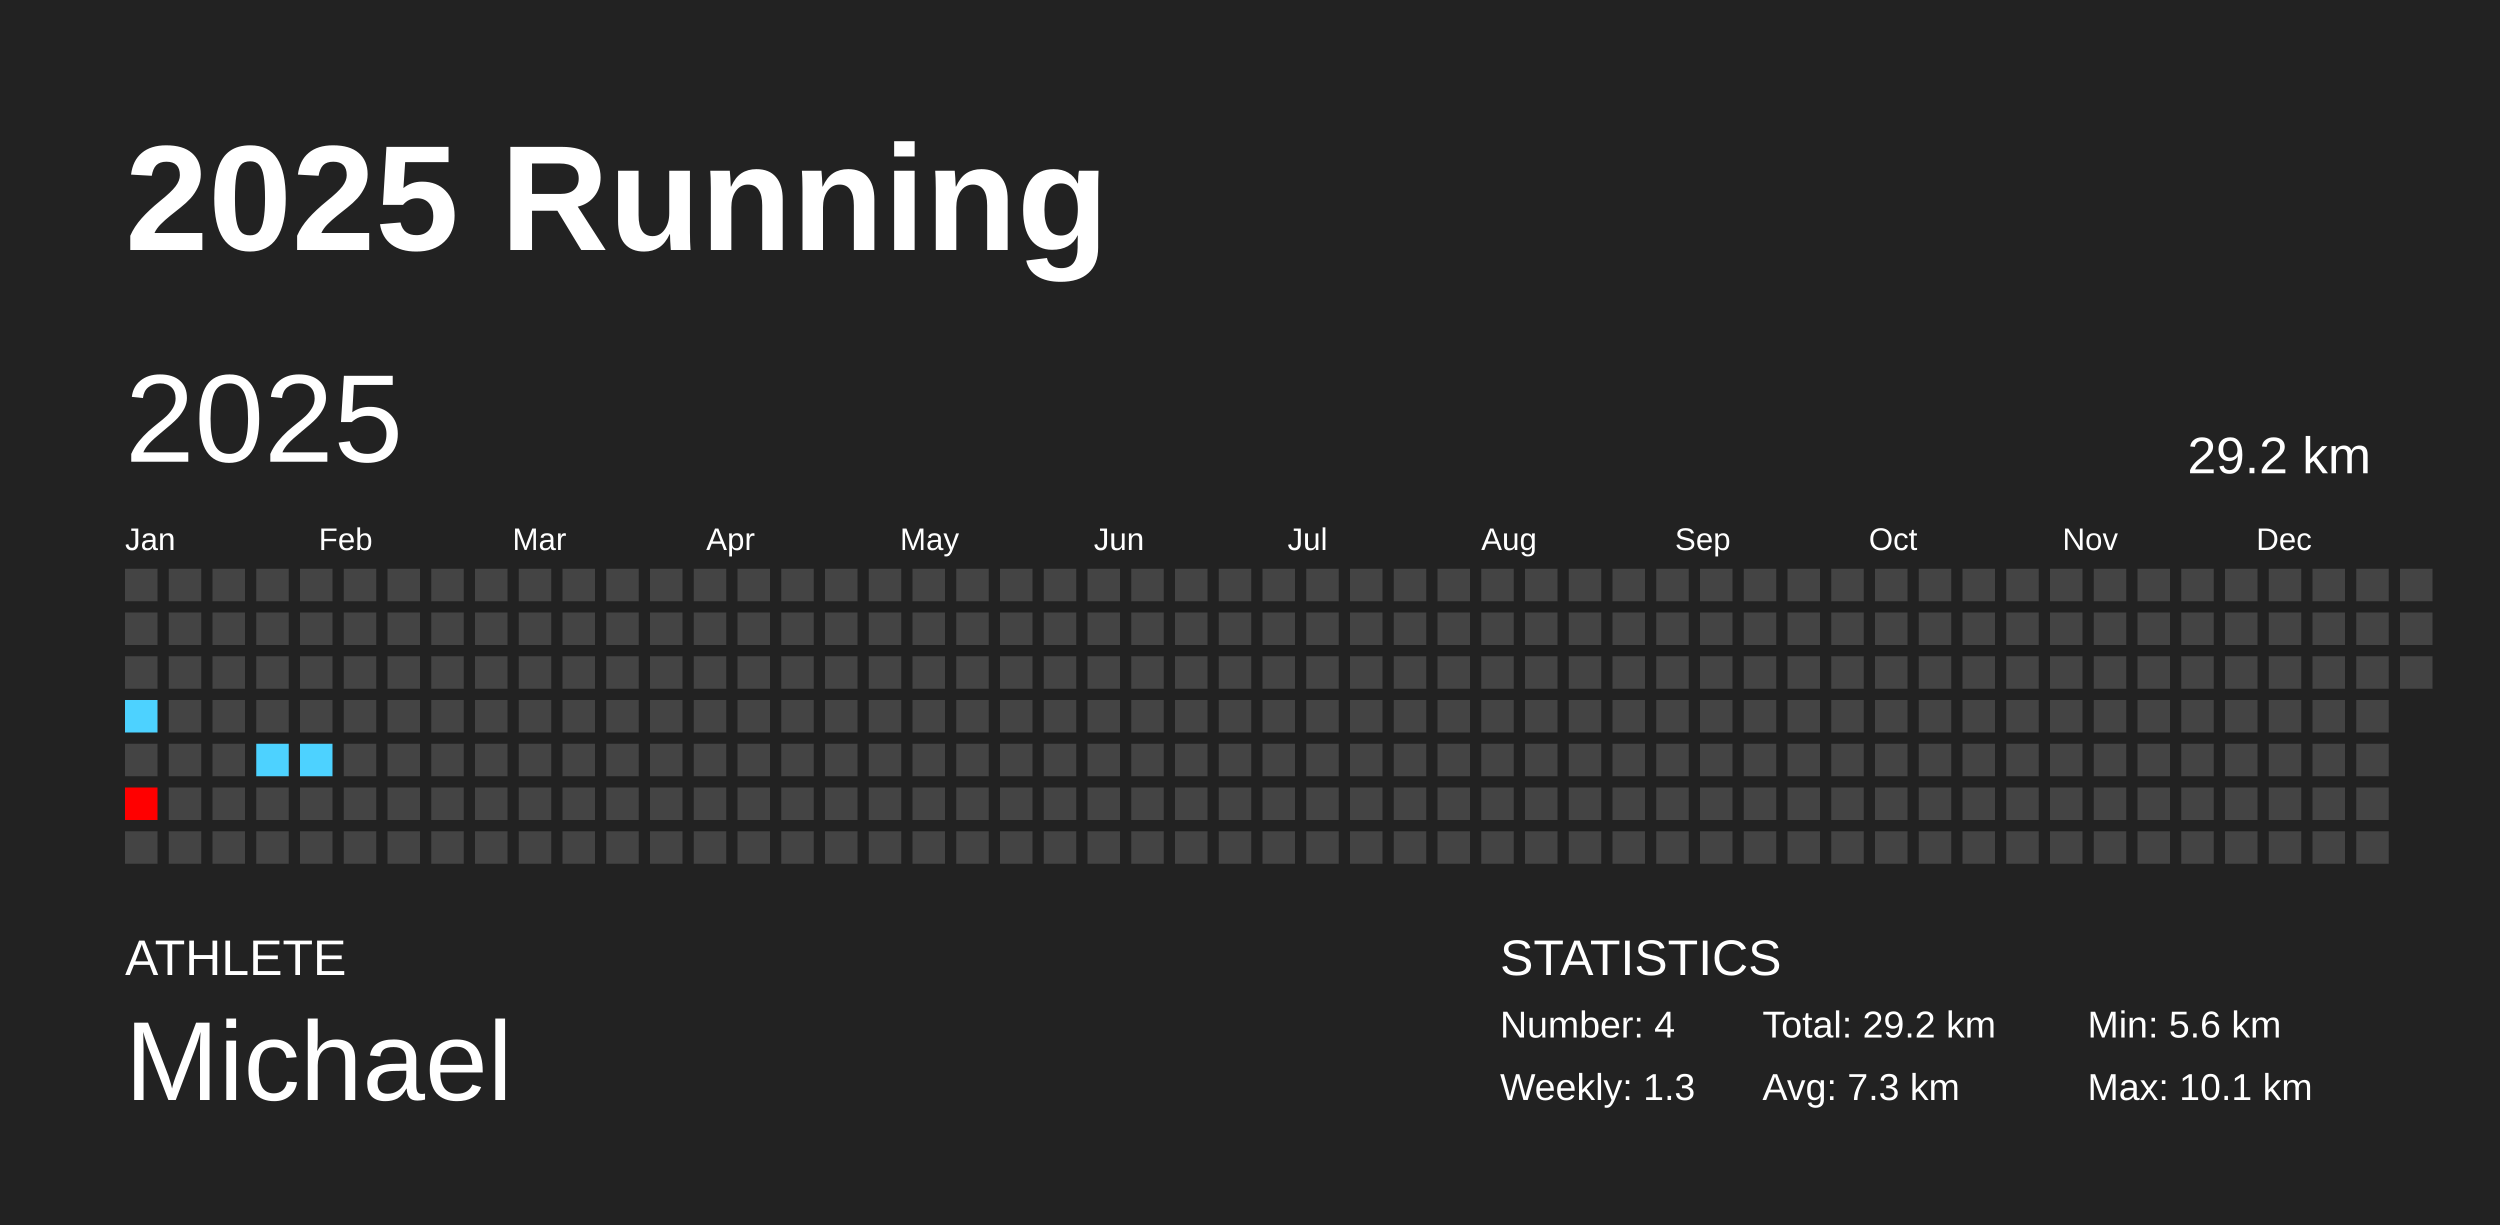
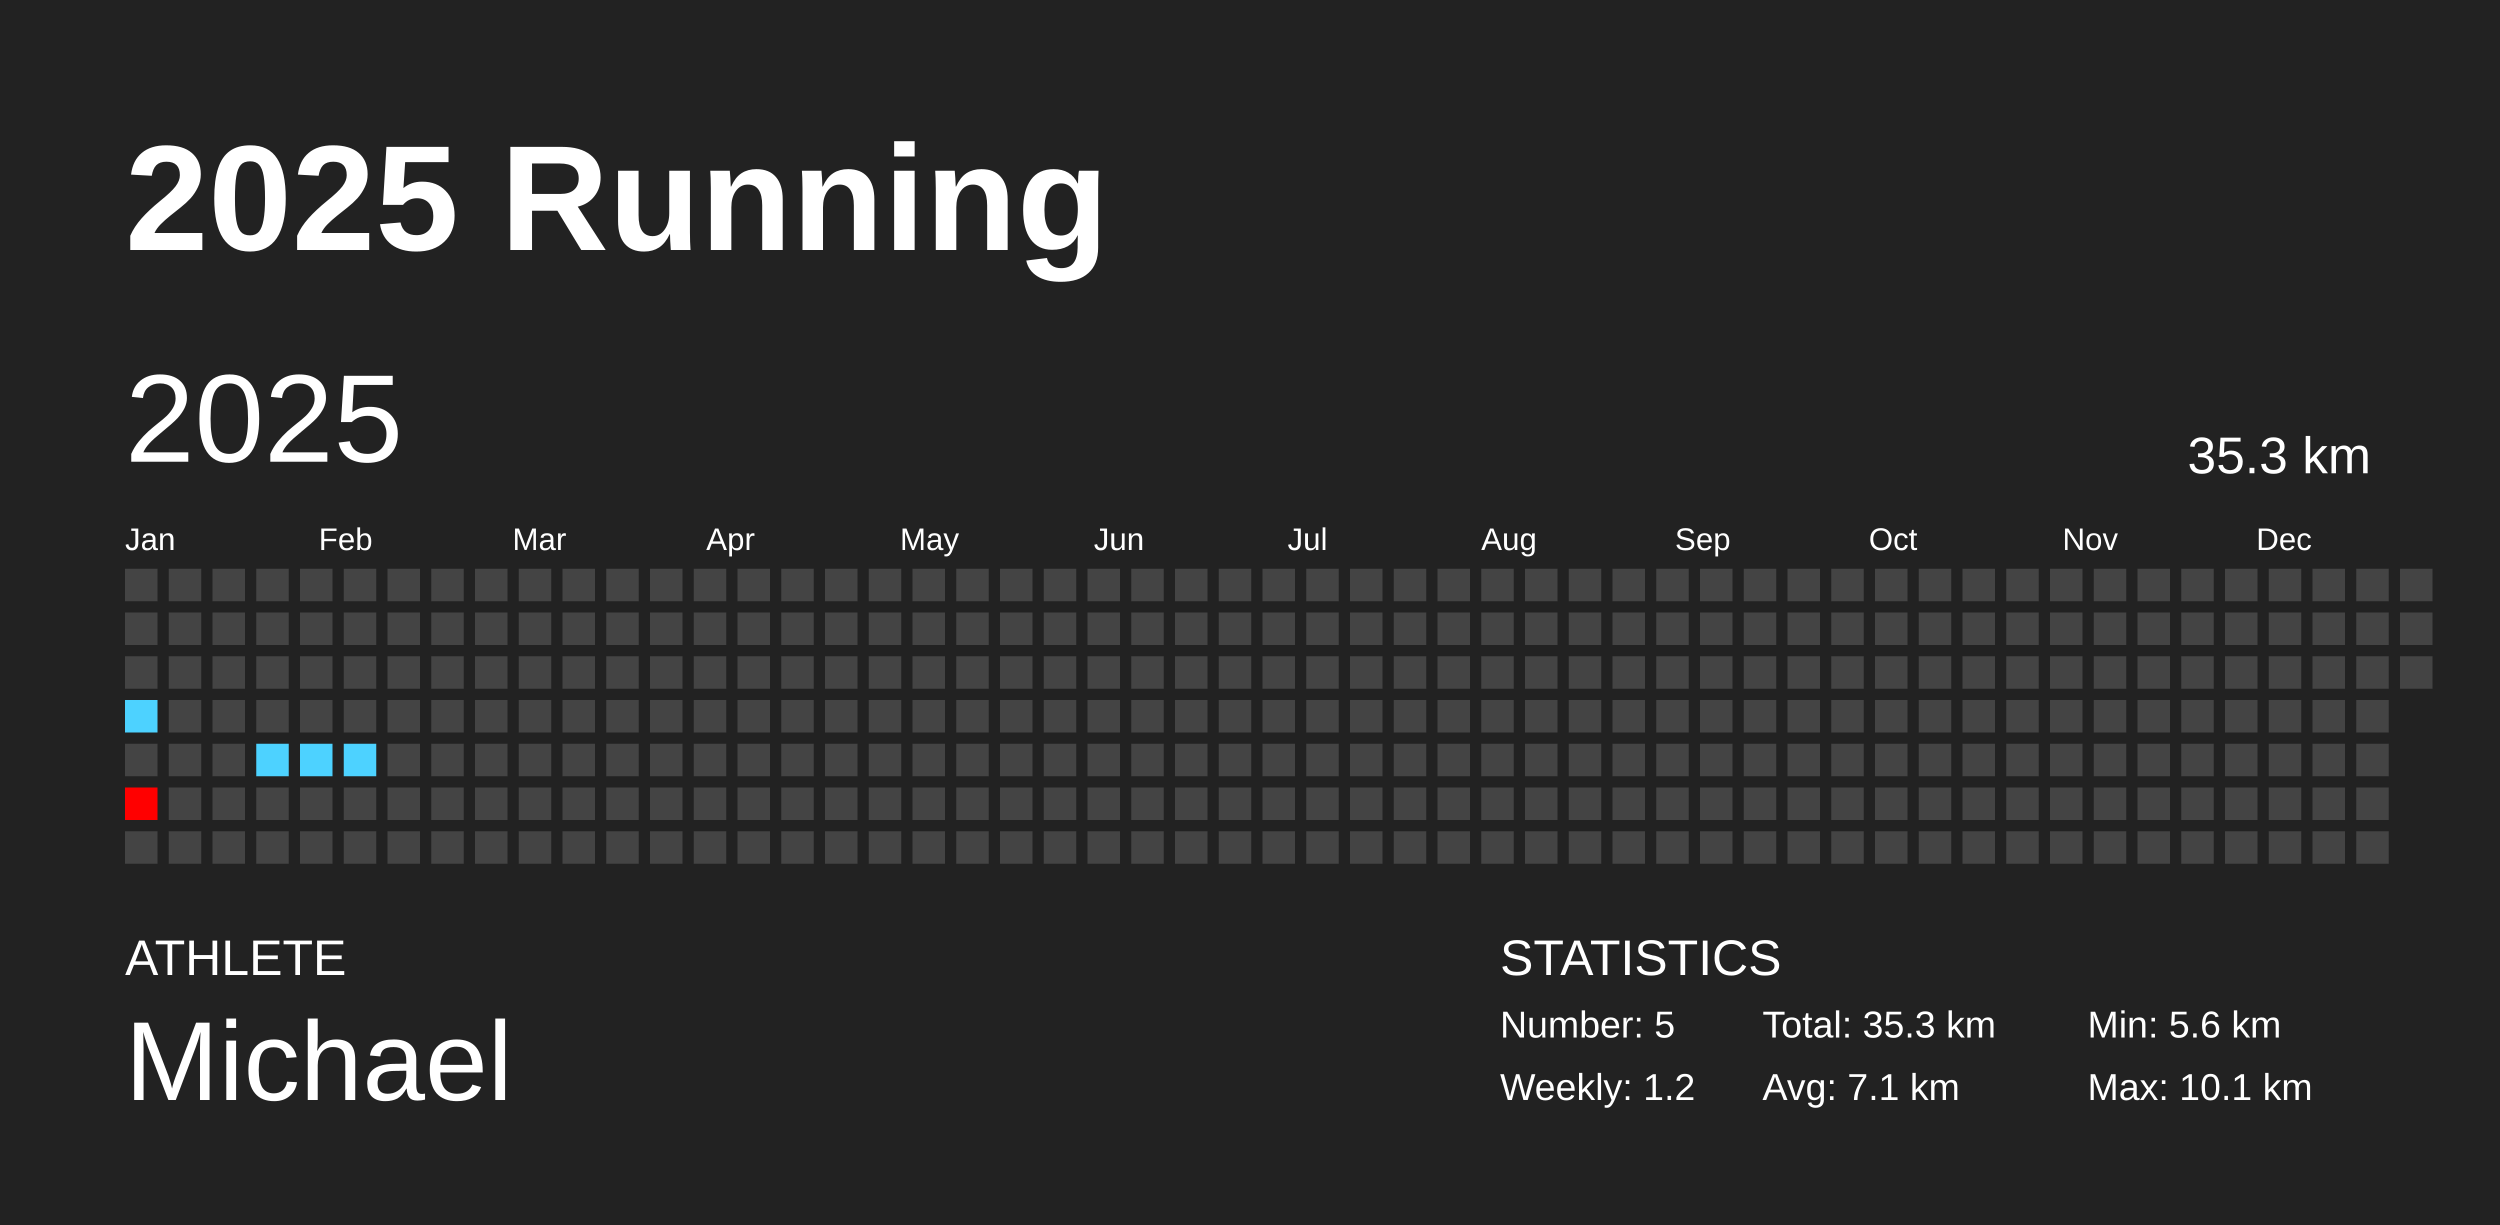
<svg xmlns="http://www.w3.org/2000/svg" baseProfile="full" height="98mm" version="1.1" viewBox="0,0,200,98" width="200mm">
  <defs />
  <rect fill="#222222" height="98" width="200" x="0" y="0" />
  <text fill="#FFFFFF" style="font-size:12px; font-family:Arial; font-weight:bold;" x="10" y="20">2025 Running</text>
  <text fill="#FFFFFF" style="font-size:4px; font-family:Arial" x="10" y="78">ATHLETE</text>
  <text fill="#FFFFFF" style="font-size:9px; font-family:Arial" x="10" y="88">Michael</text>
  <text fill="#FFFFFF" style="font-size:4px; font-family:Arial" x="120" y="78">STATISTICS</text>
-   <text fill="#FFFFFF" style="font-size:3px; font-family:Arial" x="120" y="83">Number: 4</text>
-   <text fill="#FFFFFF" style="font-size:3px; font-family:Arial" x="120" y="88">Weekly: 1.3</text>
-   <text fill="#FFFFFF" style="font-size:3px; font-family:Arial" x="141" y="83">Total: 29.2 km</text>
-   <text fill="#FFFFFF" style="font-size:3px; font-family:Arial" x="141" y="88">Avg: 7.3 km</text>
+   <text fill="#FFFFFF" style="font-size:3px; font-family:Arial" x="120" y="83">Number: 5</text>
+   <text fill="#FFFFFF" style="font-size:3px; font-family:Arial" x="120" y="88">Weekly: 1.2</text>
+   <text fill="#FFFFFF" style="font-size:3px; font-family:Arial" x="141" y="83">Total: 35.3 km</text>
+   <text fill="#FFFFFF" style="font-size:3px; font-family:Arial" x="141" y="88">Avg: 7.1 km</text>
  <text fill="#FFFFFF" style="font-size:3px; font-family:Arial" x="167" y="83">Min: 5.6 km</text>
  <text fill="#FFFFFF" style="font-size:3px; font-family:Arial" x="167" y="88">Max: 10.1 km</text>
  <text dominant-baseline="hanging" fill="#FFFFFF" style="font-size:10.0px; font-family:Arial;" x="10" y="30">2025</text>
-   <text dominant-baseline="hanging" fill="#FFFFFF" style="font-size:4.125px; font-family:Arial;" x="175" y="35">29.2 km</text>
+   <text dominant-baseline="hanging" fill="#FFFFFF" style="font-size:4.125px; font-family:Arial;" x="175" y="35">35.3 km</text>
  <text fill="#FFFFFF" style="font-size:2.5px; font-family:Arial" x="10.0" y="44">Jan</text>
  <text fill="#FFFFFF" style="font-size:2.5px; font-family:Arial" x="25.5" y="44">Feb</text>
  <text fill="#FFFFFF" style="font-size:2.5px; font-family:Arial" x="41.0" y="44">Mar</text>
  <text fill="#FFFFFF" style="font-size:2.5px; font-family:Arial" x="56.5" y="44">Apr</text>
  <text fill="#FFFFFF" style="font-size:2.5px; font-family:Arial" x="72.0" y="44">May</text>
  <text fill="#FFFFFF" style="font-size:2.5px; font-family:Arial" x="87.5" y="44">Jun</text>
  <text fill="#FFFFFF" style="font-size:2.5px; font-family:Arial" x="103.0" y="44">Jul</text>
  <text fill="#FFFFFF" style="font-size:2.5px; font-family:Arial" x="118.5" y="44">Aug</text>
  <text fill="#FFFFFF" style="font-size:2.5px; font-family:Arial" x="134.0" y="44">Sep</text>
  <text fill="#FFFFFF" style="font-size:2.5px; font-family:Arial" x="149.5" y="44">Oct</text>
  <text fill="#FFFFFF" style="font-size:2.5px; font-family:Arial" x="165.0" y="44">Nov</text>
  <text fill="#FFFFFF" style="font-size:2.5px; font-family:Arial" x="180.5" y="44">Dec</text>
  <rect fill="#444444" height="2.6" width="2.6" x="10.0" y="45.5" />
  <rect fill="#444444" height="2.6" width="2.6" x="10.0" y="49.0" />
  <rect fill="#444444" height="2.6" width="2.6" x="10.0" y="52.5" />
  <rect fill="#4dd2ff" height="2.6" width="2.6" x="10.0" y="56.0" />
  <rect fill="#444444" height="2.6" width="2.6" x="10.0" y="59.5" />
  <rect fill="#ff0000" height="2.6" width="2.6" x="10.0" y="63.0" />
  <rect fill="#444444" height="2.6" width="2.6" x="10.0" y="66.5" />
  <rect fill="#444444" height="2.6" width="2.6" x="13.5" y="45.5" />
  <rect fill="#444444" height="2.6" width="2.6" x="13.5" y="49.0" />
  <rect fill="#444444" height="2.6" width="2.6" x="13.5" y="52.5" />
  <rect fill="#444444" height="2.6" width="2.6" x="13.5" y="56.0" />
  <rect fill="#444444" height="2.6" width="2.6" x="13.5" y="59.5" />
  <rect fill="#444444" height="2.6" width="2.6" x="13.5" y="63.0" />
  <rect fill="#444444" height="2.6" width="2.6" x="13.5" y="66.5" />
  <rect fill="#444444" height="2.6" width="2.6" x="17.0" y="45.5" />
  <rect fill="#444444" height="2.6" width="2.6" x="17.0" y="49.0" />
  <rect fill="#444444" height="2.6" width="2.6" x="17.0" y="52.5" />
  <rect fill="#444444" height="2.6" width="2.6" x="17.0" y="56.0" />
  <rect fill="#444444" height="2.6" width="2.6" x="17.0" y="59.5" />
  <rect fill="#444444" height="2.6" width="2.6" x="17.0" y="63.0" />
  <rect fill="#444444" height="2.6" width="2.6" x="17.0" y="66.5" />
  <rect fill="#444444" height="2.6" width="2.6" x="20.5" y="45.5" />
  <rect fill="#444444" height="2.6" width="2.6" x="20.5" y="49.0" />
  <rect fill="#444444" height="2.6" width="2.6" x="20.5" y="52.5" />
  <rect fill="#444444" height="2.6" width="2.6" x="20.5" y="56.0" />
  <rect fill="#4dd2ff" height="2.6" width="2.6" x="20.5" y="59.5" />
  <rect fill="#444444" height="2.6" width="2.6" x="20.5" y="63.0" />
  <rect fill="#444444" height="2.6" width="2.6" x="20.5" y="66.5" />
  <rect fill="#444444" height="2.6" width="2.6" x="24.0" y="45.5" />
  <rect fill="#444444" height="2.6" width="2.6" x="24.0" y="49.0" />
  <rect fill="#444444" height="2.6" width="2.6" x="24.0" y="52.5" />
  <rect fill="#444444" height="2.6" width="2.6" x="24.0" y="56.0" />
  <rect fill="#4dd2ff" height="2.6" width="2.6" x="24.0" y="59.5" />
  <rect fill="#444444" height="2.6" width="2.6" x="24.0" y="63.0" />
  <rect fill="#444444" height="2.6" width="2.6" x="24.0" y="66.5" />
  <rect fill="#444444" height="2.6" width="2.6" x="27.5" y="45.5" />
  <rect fill="#444444" height="2.6" width="2.6" x="27.5" y="49.0" />
  <rect fill="#444444" height="2.6" width="2.6" x="27.5" y="52.5" />
  <rect fill="#444444" height="2.6" width="2.6" x="27.5" y="56.0" />
-   <rect fill="#444444" height="2.6" width="2.6" x="27.5" y="59.5" />
+   <rect fill="#4dd2ff" height="2.6" width="2.6" x="27.5" y="59.5" />
  <rect fill="#444444" height="2.6" width="2.6" x="27.5" y="63.0" />
  <rect fill="#444444" height="2.6" width="2.6" x="27.5" y="66.5" />
  <rect fill="#444444" height="2.6" width="2.6" x="31.0" y="45.5" />
  <rect fill="#444444" height="2.6" width="2.6" x="31.0" y="49.0" />
  <rect fill="#444444" height="2.6" width="2.6" x="31.0" y="52.5" />
  <rect fill="#444444" height="2.6" width="2.6" x="31.0" y="56.0" />
  <rect fill="#444444" height="2.6" width="2.6" x="31.0" y="59.5" />
  <rect fill="#444444" height="2.6" width="2.6" x="31.0" y="63.0" />
  <rect fill="#444444" height="2.6" width="2.6" x="31.0" y="66.5" />
  <rect fill="#444444" height="2.6" width="2.6" x="34.5" y="45.5" />
  <rect fill="#444444" height="2.6" width="2.6" x="34.5" y="49.0" />
  <rect fill="#444444" height="2.6" width="2.6" x="34.5" y="52.5" />
  <rect fill="#444444" height="2.6" width="2.6" x="34.5" y="56.0" />
  <rect fill="#444444" height="2.6" width="2.6" x="34.5" y="59.5" />
  <rect fill="#444444" height="2.6" width="2.6" x="34.5" y="63.0" />
  <rect fill="#444444" height="2.6" width="2.6" x="34.5" y="66.5" />
  <rect fill="#444444" height="2.6" width="2.6" x="38.0" y="45.5" />
  <rect fill="#444444" height="2.6" width="2.6" x="38.0" y="49.0" />
  <rect fill="#444444" height="2.6" width="2.6" x="38.0" y="52.5" />
  <rect fill="#444444" height="2.6" width="2.6" x="38.0" y="56.0" />
  <rect fill="#444444" height="2.6" width="2.6" x="38.0" y="59.5" />
  <rect fill="#444444" height="2.6" width="2.6" x="38.0" y="63.0" />
  <rect fill="#444444" height="2.6" width="2.6" x="38.0" y="66.5" />
  <rect fill="#444444" height="2.6" width="2.6" x="41.5" y="45.5" />
  <rect fill="#444444" height="2.6" width="2.6" x="41.5" y="49.0" />
  <rect fill="#444444" height="2.6" width="2.6" x="41.5" y="52.5" />
  <rect fill="#444444" height="2.6" width="2.6" x="41.5" y="56.0" />
  <rect fill="#444444" height="2.6" width="2.6" x="41.5" y="59.5" />
  <rect fill="#444444" height="2.6" width="2.6" x="41.5" y="63.0" />
  <rect fill="#444444" height="2.6" width="2.6" x="41.5" y="66.5" />
  <rect fill="#444444" height="2.6" width="2.6" x="45.0" y="45.5" />
  <rect fill="#444444" height="2.6" width="2.6" x="45.0" y="49.0" />
  <rect fill="#444444" height="2.6" width="2.6" x="45.0" y="52.5" />
  <rect fill="#444444" height="2.6" width="2.6" x="45.0" y="56.0" />
  <rect fill="#444444" height="2.6" width="2.6" x="45.0" y="59.5" />
  <rect fill="#444444" height="2.6" width="2.6" x="45.0" y="63.0" />
  <rect fill="#444444" height="2.6" width="2.6" x="45.0" y="66.5" />
  <rect fill="#444444" height="2.6" width="2.6" x="48.5" y="45.5" />
  <rect fill="#444444" height="2.6" width="2.6" x="48.5" y="49.0" />
  <rect fill="#444444" height="2.6" width="2.6" x="48.5" y="52.5" />
  <rect fill="#444444" height="2.6" width="2.6" x="48.5" y="56.0" />
  <rect fill="#444444" height="2.6" width="2.6" x="48.5" y="59.5" />
  <rect fill="#444444" height="2.6" width="2.6" x="48.5" y="63.0" />
  <rect fill="#444444" height="2.6" width="2.6" x="48.5" y="66.5" />
  <rect fill="#444444" height="2.6" width="2.6" x="52.0" y="45.5" />
  <rect fill="#444444" height="2.6" width="2.6" x="52.0" y="49.0" />
  <rect fill="#444444" height="2.6" width="2.6" x="52.0" y="52.5" />
  <rect fill="#444444" height="2.6" width="2.6" x="52.0" y="56.0" />
  <rect fill="#444444" height="2.6" width="2.6" x="52.0" y="59.5" />
  <rect fill="#444444" height="2.6" width="2.6" x="52.0" y="63.0" />
  <rect fill="#444444" height="2.6" width="2.6" x="52.0" y="66.5" />
  <rect fill="#444444" height="2.6" width="2.6" x="55.5" y="45.5" />
  <rect fill="#444444" height="2.6" width="2.6" x="55.5" y="49.0" />
  <rect fill="#444444" height="2.6" width="2.6" x="55.5" y="52.5" />
  <rect fill="#444444" height="2.6" width="2.6" x="55.5" y="56.0" />
  <rect fill="#444444" height="2.6" width="2.6" x="55.5" y="59.5" />
  <rect fill="#444444" height="2.6" width="2.6" x="55.5" y="63.0" />
  <rect fill="#444444" height="2.6" width="2.6" x="55.5" y="66.5" />
  <rect fill="#444444" height="2.6" width="2.6" x="59.0" y="45.5" />
  <rect fill="#444444" height="2.6" width="2.6" x="59.0" y="49.0" />
  <rect fill="#444444" height="2.6" width="2.6" x="59.0" y="52.5" />
  <rect fill="#444444" height="2.6" width="2.6" x="59.0" y="56.0" />
  <rect fill="#444444" height="2.6" width="2.6" x="59.0" y="59.5" />
  <rect fill="#444444" height="2.6" width="2.6" x="59.0" y="63.0" />
  <rect fill="#444444" height="2.6" width="2.6" x="59.0" y="66.5" />
  <rect fill="#444444" height="2.6" width="2.6" x="62.5" y="45.5" />
  <rect fill="#444444" height="2.6" width="2.6" x="62.5" y="49.0" />
  <rect fill="#444444" height="2.6" width="2.6" x="62.5" y="52.5" />
  <rect fill="#444444" height="2.6" width="2.6" x="62.5" y="56.0" />
  <rect fill="#444444" height="2.6" width="2.6" x="62.5" y="59.5" />
  <rect fill="#444444" height="2.6" width="2.6" x="62.5" y="63.0" />
  <rect fill="#444444" height="2.6" width="2.6" x="62.5" y="66.5" />
  <rect fill="#444444" height="2.6" width="2.6" x="66.0" y="45.5" />
  <rect fill="#444444" height="2.6" width="2.6" x="66.0" y="49.0" />
  <rect fill="#444444" height="2.6" width="2.6" x="66.0" y="52.5" />
  <rect fill="#444444" height="2.6" width="2.6" x="66.0" y="56.0" />
  <rect fill="#444444" height="2.6" width="2.6" x="66.0" y="59.5" />
  <rect fill="#444444" height="2.6" width="2.6" x="66.0" y="63.0" />
  <rect fill="#444444" height="2.6" width="2.6" x="66.0" y="66.5" />
  <rect fill="#444444" height="2.6" width="2.6" x="69.5" y="45.5" />
  <rect fill="#444444" height="2.6" width="2.6" x="69.5" y="49.0" />
  <rect fill="#444444" height="2.6" width="2.6" x="69.5" y="52.5" />
  <rect fill="#444444" height="2.6" width="2.6" x="69.5" y="56.0" />
  <rect fill="#444444" height="2.6" width="2.6" x="69.5" y="59.5" />
  <rect fill="#444444" height="2.6" width="2.6" x="69.5" y="63.0" />
  <rect fill="#444444" height="2.6" width="2.6" x="69.5" y="66.5" />
  <rect fill="#444444" height="2.6" width="2.6" x="73.0" y="45.5" />
  <rect fill="#444444" height="2.6" width="2.6" x="73.0" y="49.0" />
  <rect fill="#444444" height="2.6" width="2.6" x="73.0" y="52.5" />
  <rect fill="#444444" height="2.6" width="2.6" x="73.0" y="56.0" />
  <rect fill="#444444" height="2.6" width="2.6" x="73.0" y="59.5" />
  <rect fill="#444444" height="2.6" width="2.6" x="73.0" y="63.0" />
  <rect fill="#444444" height="2.6" width="2.6" x="73.0" y="66.5" />
  <rect fill="#444444" height="2.6" width="2.6" x="76.5" y="45.5" />
  <rect fill="#444444" height="2.6" width="2.6" x="76.5" y="49.0" />
  <rect fill="#444444" height="2.6" width="2.6" x="76.5" y="52.5" />
  <rect fill="#444444" height="2.6" width="2.6" x="76.5" y="56.0" />
  <rect fill="#444444" height="2.6" width="2.6" x="76.5" y="59.5" />
  <rect fill="#444444" height="2.6" width="2.6" x="76.5" y="63.0" />
  <rect fill="#444444" height="2.6" width="2.6" x="76.5" y="66.5" />
  <rect fill="#444444" height="2.6" width="2.6" x="80.0" y="45.5" />
  <rect fill="#444444" height="2.6" width="2.6" x="80.0" y="49.0" />
  <rect fill="#444444" height="2.6" width="2.6" x="80.0" y="52.5" />
  <rect fill="#444444" height="2.6" width="2.6" x="80.0" y="56.0" />
  <rect fill="#444444" height="2.6" width="2.6" x="80.0" y="59.5" />
  <rect fill="#444444" height="2.6" width="2.6" x="80.0" y="63.0" />
  <rect fill="#444444" height="2.6" width="2.6" x="80.0" y="66.5" />
  <rect fill="#444444" height="2.6" width="2.6" x="83.5" y="45.5" />
  <rect fill="#444444" height="2.6" width="2.6" x="83.5" y="49.0" />
  <rect fill="#444444" height="2.6" width="2.6" x="83.5" y="52.5" />
  <rect fill="#444444" height="2.6" width="2.6" x="83.5" y="56.0" />
  <rect fill="#444444" height="2.6" width="2.6" x="83.5" y="59.5" />
  <rect fill="#444444" height="2.6" width="2.6" x="83.5" y="63.0" />
  <rect fill="#444444" height="2.6" width="2.6" x="83.5" y="66.5" />
  <rect fill="#444444" height="2.6" width="2.6" x="87.0" y="45.5" />
  <rect fill="#444444" height="2.6" width="2.6" x="87.0" y="49.0" />
  <rect fill="#444444" height="2.6" width="2.6" x="87.0" y="52.5" />
  <rect fill="#444444" height="2.6" width="2.6" x="87.0" y="56.0" />
  <rect fill="#444444" height="2.6" width="2.6" x="87.0" y="59.5" />
  <rect fill="#444444" height="2.6" width="2.6" x="87.0" y="63.0" />
  <rect fill="#444444" height="2.6" width="2.6" x="87.0" y="66.5" />
  <rect fill="#444444" height="2.6" width="2.6" x="90.5" y="45.5" />
  <rect fill="#444444" height="2.6" width="2.6" x="90.5" y="49.0" />
  <rect fill="#444444" height="2.6" width="2.6" x="90.5" y="52.5" />
  <rect fill="#444444" height="2.6" width="2.6" x="90.5" y="56.0" />
  <rect fill="#444444" height="2.6" width="2.6" x="90.5" y="59.5" />
  <rect fill="#444444" height="2.6" width="2.6" x="90.5" y="63.0" />
  <rect fill="#444444" height="2.6" width="2.6" x="90.5" y="66.5" />
  <rect fill="#444444" height="2.6" width="2.6" x="94.0" y="45.5" />
  <rect fill="#444444" height="2.6" width="2.6" x="94.0" y="49.0" />
  <rect fill="#444444" height="2.6" width="2.6" x="94.0" y="52.5" />
  <rect fill="#444444" height="2.6" width="2.6" x="94.0" y="56.0" />
  <rect fill="#444444" height="2.6" width="2.6" x="94.0" y="59.5" />
  <rect fill="#444444" height="2.6" width="2.6" x="94.0" y="63.0" />
  <rect fill="#444444" height="2.6" width="2.6" x="94.0" y="66.5" />
  <rect fill="#444444" height="2.6" width="2.6" x="97.5" y="45.5" />
  <rect fill="#444444" height="2.6" width="2.6" x="97.5" y="49.0" />
  <rect fill="#444444" height="2.6" width="2.6" x="97.5" y="52.5" />
  <rect fill="#444444" height="2.6" width="2.6" x="97.5" y="56.0" />
  <rect fill="#444444" height="2.6" width="2.6" x="97.5" y="59.5" />
  <rect fill="#444444" height="2.6" width="2.6" x="97.5" y="63.0" />
  <rect fill="#444444" height="2.6" width="2.6" x="97.5" y="66.5" />
  <rect fill="#444444" height="2.6" width="2.6" x="101.0" y="45.5" />
  <rect fill="#444444" height="2.6" width="2.6" x="101.0" y="49.0" />
  <rect fill="#444444" height="2.6" width="2.6" x="101.0" y="52.5" />
  <rect fill="#444444" height="2.6" width="2.6" x="101.0" y="56.0" />
  <rect fill="#444444" height="2.6" width="2.6" x="101.0" y="59.5" />
  <rect fill="#444444" height="2.6" width="2.6" x="101.0" y="63.0" />
  <rect fill="#444444" height="2.6" width="2.6" x="101.0" y="66.5" />
  <rect fill="#444444" height="2.6" width="2.6" x="104.5" y="45.5" />
  <rect fill="#444444" height="2.6" width="2.6" x="104.5" y="49.0" />
  <rect fill="#444444" height="2.6" width="2.6" x="104.5" y="52.5" />
  <rect fill="#444444" height="2.6" width="2.6" x="104.5" y="56.0" />
  <rect fill="#444444" height="2.6" width="2.6" x="104.5" y="59.5" />
  <rect fill="#444444" height="2.6" width="2.6" x="104.5" y="63.0" />
  <rect fill="#444444" height="2.6" width="2.6" x="104.5" y="66.5" />
  <rect fill="#444444" height="2.6" width="2.6" x="108.0" y="45.5" />
  <rect fill="#444444" height="2.6" width="2.6" x="108.0" y="49.0" />
  <rect fill="#444444" height="2.6" width="2.6" x="108.0" y="52.5" />
  <rect fill="#444444" height="2.6" width="2.6" x="108.0" y="56.0" />
  <rect fill="#444444" height="2.6" width="2.6" x="108.0" y="59.5" />
  <rect fill="#444444" height="2.6" width="2.6" x="108.0" y="63.0" />
  <rect fill="#444444" height="2.6" width="2.6" x="108.0" y="66.5" />
  <rect fill="#444444" height="2.6" width="2.6" x="111.5" y="45.5" />
  <rect fill="#444444" height="2.6" width="2.6" x="111.5" y="49.0" />
  <rect fill="#444444" height="2.6" width="2.6" x="111.5" y="52.5" />
  <rect fill="#444444" height="2.6" width="2.6" x="111.5" y="56.0" />
  <rect fill="#444444" height="2.6" width="2.6" x="111.5" y="59.5" />
  <rect fill="#444444" height="2.6" width="2.6" x="111.5" y="63.0" />
  <rect fill="#444444" height="2.6" width="2.6" x="111.5" y="66.5" />
  <rect fill="#444444" height="2.6" width="2.6" x="115.0" y="45.5" />
  <rect fill="#444444" height="2.6" width="2.6" x="115.0" y="49.0" />
  <rect fill="#444444" height="2.6" width="2.6" x="115.0" y="52.5" />
  <rect fill="#444444" height="2.6" width="2.6" x="115.0" y="56.0" />
  <rect fill="#444444" height="2.6" width="2.6" x="115.0" y="59.5" />
  <rect fill="#444444" height="2.6" width="2.6" x="115.0" y="63.0" />
  <rect fill="#444444" height="2.6" width="2.6" x="115.0" y="66.5" />
  <rect fill="#444444" height="2.6" width="2.6" x="118.5" y="45.5" />
  <rect fill="#444444" height="2.6" width="2.6" x="118.5" y="49.0" />
  <rect fill="#444444" height="2.6" width="2.6" x="118.5" y="52.5" />
  <rect fill="#444444" height="2.6" width="2.6" x="118.5" y="56.0" />
  <rect fill="#444444" height="2.6" width="2.6" x="118.5" y="59.5" />
  <rect fill="#444444" height="2.6" width="2.6" x="118.5" y="63.0" />
  <rect fill="#444444" height="2.6" width="2.6" x="118.5" y="66.5" />
  <rect fill="#444444" height="2.6" width="2.6" x="122.0" y="45.5" />
  <rect fill="#444444" height="2.6" width="2.6" x="122.0" y="49.0" />
  <rect fill="#444444" height="2.6" width="2.6" x="122.0" y="52.5" />
  <rect fill="#444444" height="2.6" width="2.6" x="122.0" y="56.0" />
  <rect fill="#444444" height="2.6" width="2.6" x="122.0" y="59.5" />
  <rect fill="#444444" height="2.6" width="2.6" x="122.0" y="63.0" />
  <rect fill="#444444" height="2.6" width="2.6" x="122.0" y="66.5" />
  <rect fill="#444444" height="2.6" width="2.6" x="125.5" y="45.5" />
  <rect fill="#444444" height="2.6" width="2.6" x="125.5" y="49.0" />
  <rect fill="#444444" height="2.6" width="2.6" x="125.5" y="52.5" />
  <rect fill="#444444" height="2.6" width="2.6" x="125.5" y="56.0" />
  <rect fill="#444444" height="2.6" width="2.6" x="125.5" y="59.5" />
  <rect fill="#444444" height="2.6" width="2.6" x="125.5" y="63.0" />
  <rect fill="#444444" height="2.6" width="2.6" x="125.5" y="66.5" />
  <rect fill="#444444" height="2.6" width="2.6" x="129.0" y="45.5" />
  <rect fill="#444444" height="2.6" width="2.6" x="129.0" y="49.0" />
  <rect fill="#444444" height="2.6" width="2.6" x="129.0" y="52.5" />
  <rect fill="#444444" height="2.6" width="2.6" x="129.0" y="56.0" />
  <rect fill="#444444" height="2.6" width="2.6" x="129.0" y="59.5" />
  <rect fill="#444444" height="2.6" width="2.6" x="129.0" y="63.0" />
  <rect fill="#444444" height="2.6" width="2.6" x="129.0" y="66.5" />
  <rect fill="#444444" height="2.6" width="2.6" x="132.5" y="45.5" />
  <rect fill="#444444" height="2.6" width="2.6" x="132.5" y="49.0" />
  <rect fill="#444444" height="2.6" width="2.6" x="132.5" y="52.5" />
  <rect fill="#444444" height="2.6" width="2.6" x="132.5" y="56.0" />
  <rect fill="#444444" height="2.6" width="2.6" x="132.5" y="59.5" />
  <rect fill="#444444" height="2.6" width="2.6" x="132.5" y="63.0" />
  <rect fill="#444444" height="2.6" width="2.6" x="132.5" y="66.5" />
  <rect fill="#444444" height="2.6" width="2.6" x="136.0" y="45.5" />
  <rect fill="#444444" height="2.6" width="2.6" x="136.0" y="49.0" />
  <rect fill="#444444" height="2.6" width="2.6" x="136.0" y="52.5" />
  <rect fill="#444444" height="2.6" width="2.6" x="136.0" y="56.0" />
  <rect fill="#444444" height="2.6" width="2.6" x="136.0" y="59.5" />
  <rect fill="#444444" height="2.6" width="2.6" x="136.0" y="63.0" />
  <rect fill="#444444" height="2.6" width="2.6" x="136.0" y="66.5" />
  <rect fill="#444444" height="2.6" width="2.6" x="139.5" y="45.5" />
  <rect fill="#444444" height="2.6" width="2.6" x="139.5" y="49.0" />
  <rect fill="#444444" height="2.6" width="2.6" x="139.5" y="52.5" />
  <rect fill="#444444" height="2.6" width="2.6" x="139.5" y="56.0" />
  <rect fill="#444444" height="2.6" width="2.6" x="139.5" y="59.5" />
  <rect fill="#444444" height="2.6" width="2.6" x="139.5" y="63.0" />
  <rect fill="#444444" height="2.6" width="2.6" x="139.5" y="66.5" />
  <rect fill="#444444" height="2.6" width="2.6" x="143.0" y="45.5" />
  <rect fill="#444444" height="2.6" width="2.6" x="143.0" y="49.0" />
  <rect fill="#444444" height="2.6" width="2.6" x="143.0" y="52.5" />
  <rect fill="#444444" height="2.6" width="2.6" x="143.0" y="56.0" />
  <rect fill="#444444" height="2.6" width="2.6" x="143.0" y="59.5" />
  <rect fill="#444444" height="2.6" width="2.6" x="143.0" y="63.0" />
  <rect fill="#444444" height="2.6" width="2.6" x="143.0" y="66.5" />
  <rect fill="#444444" height="2.6" width="2.6" x="146.5" y="45.5" />
  <rect fill="#444444" height="2.6" width="2.6" x="146.5" y="49.0" />
  <rect fill="#444444" height="2.6" width="2.6" x="146.5" y="52.5" />
  <rect fill="#444444" height="2.6" width="2.6" x="146.5" y="56.0" />
  <rect fill="#444444" height="2.6" width="2.6" x="146.5" y="59.5" />
  <rect fill="#444444" height="2.6" width="2.6" x="146.5" y="63.0" />
  <rect fill="#444444" height="2.6" width="2.6" x="146.5" y="66.5" />
  <rect fill="#444444" height="2.6" width="2.6" x="150.0" y="45.5" />
  <rect fill="#444444" height="2.6" width="2.6" x="150.0" y="49.0" />
  <rect fill="#444444" height="2.6" width="2.6" x="150.0" y="52.5" />
  <rect fill="#444444" height="2.6" width="2.6" x="150.0" y="56.0" />
  <rect fill="#444444" height="2.6" width="2.6" x="150.0" y="59.5" />
  <rect fill="#444444" height="2.6" width="2.6" x="150.0" y="63.0" />
  <rect fill="#444444" height="2.6" width="2.6" x="150.0" y="66.5" />
  <rect fill="#444444" height="2.6" width="2.6" x="153.5" y="45.5" />
  <rect fill="#444444" height="2.6" width="2.6" x="153.5" y="49.0" />
  <rect fill="#444444" height="2.6" width="2.6" x="153.5" y="52.5" />
  <rect fill="#444444" height="2.6" width="2.6" x="153.5" y="56.0" />
  <rect fill="#444444" height="2.6" width="2.6" x="153.5" y="59.5" />
  <rect fill="#444444" height="2.6" width="2.6" x="153.5" y="63.0" />
  <rect fill="#444444" height="2.6" width="2.6" x="153.5" y="66.5" />
  <rect fill="#444444" height="2.6" width="2.6" x="157.0" y="45.5" />
  <rect fill="#444444" height="2.6" width="2.6" x="157.0" y="49.0" />
  <rect fill="#444444" height="2.6" width="2.6" x="157.0" y="52.5" />
  <rect fill="#444444" height="2.6" width="2.6" x="157.0" y="56.0" />
  <rect fill="#444444" height="2.6" width="2.6" x="157.0" y="59.5" />
  <rect fill="#444444" height="2.6" width="2.6" x="157.0" y="63.0" />
  <rect fill="#444444" height="2.6" width="2.6" x="157.0" y="66.5" />
  <rect fill="#444444" height="2.6" width="2.6" x="160.5" y="45.5" />
  <rect fill="#444444" height="2.6" width="2.6" x="160.5" y="49.0" />
  <rect fill="#444444" height="2.6" width="2.6" x="160.5" y="52.5" />
  <rect fill="#444444" height="2.6" width="2.6" x="160.5" y="56.0" />
  <rect fill="#444444" height="2.6" width="2.6" x="160.5" y="59.5" />
  <rect fill="#444444" height="2.6" width="2.6" x="160.5" y="63.0" />
  <rect fill="#444444" height="2.6" width="2.6" x="160.5" y="66.5" />
  <rect fill="#444444" height="2.6" width="2.6" x="164.0" y="45.5" />
  <rect fill="#444444" height="2.6" width="2.6" x="164.0" y="49.0" />
  <rect fill="#444444" height="2.6" width="2.6" x="164.0" y="52.5" />
  <rect fill="#444444" height="2.6" width="2.6" x="164.0" y="56.0" />
  <rect fill="#444444" height="2.6" width="2.6" x="164.0" y="59.5" />
  <rect fill="#444444" height="2.6" width="2.6" x="164.0" y="63.0" />
  <rect fill="#444444" height="2.6" width="2.6" x="164.0" y="66.5" />
  <rect fill="#444444" height="2.6" width="2.6" x="167.5" y="45.5" />
  <rect fill="#444444" height="2.6" width="2.6" x="167.5" y="49.0" />
  <rect fill="#444444" height="2.6" width="2.6" x="167.5" y="52.5" />
  <rect fill="#444444" height="2.6" width="2.6" x="167.5" y="56.0" />
  <rect fill="#444444" height="2.6" width="2.6" x="167.5" y="59.5" />
  <rect fill="#444444" height="2.6" width="2.6" x="167.5" y="63.0" />
  <rect fill="#444444" height="2.6" width="2.6" x="167.5" y="66.5" />
  <rect fill="#444444" height="2.6" width="2.6" x="171.0" y="45.5" />
  <rect fill="#444444" height="2.6" width="2.6" x="171.0" y="49.0" />
  <rect fill="#444444" height="2.6" width="2.6" x="171.0" y="52.5" />
  <rect fill="#444444" height="2.6" width="2.6" x="171.0" y="56.0" />
  <rect fill="#444444" height="2.6" width="2.6" x="171.0" y="59.5" />
  <rect fill="#444444" height="2.6" width="2.6" x="171.0" y="63.0" />
  <rect fill="#444444" height="2.6" width="2.6" x="171.0" y="66.5" />
  <rect fill="#444444" height="2.6" width="2.6" x="174.5" y="45.5" />
  <rect fill="#444444" height="2.6" width="2.6" x="174.5" y="49.0" />
  <rect fill="#444444" height="2.6" width="2.6" x="174.5" y="52.5" />
  <rect fill="#444444" height="2.6" width="2.6" x="174.5" y="56.0" />
  <rect fill="#444444" height="2.6" width="2.6" x="174.5" y="59.5" />
  <rect fill="#444444" height="2.6" width="2.6" x="174.5" y="63.0" />
  <rect fill="#444444" height="2.6" width="2.6" x="174.5" y="66.5" />
  <rect fill="#444444" height="2.6" width="2.6" x="178.0" y="45.5" />
  <rect fill="#444444" height="2.6" width="2.6" x="178.0" y="49.0" />
  <rect fill="#444444" height="2.6" width="2.6" x="178.0" y="52.5" />
  <rect fill="#444444" height="2.6" width="2.6" x="178.0" y="56.0" />
  <rect fill="#444444" height="2.6" width="2.6" x="178.0" y="59.5" />
  <rect fill="#444444" height="2.6" width="2.6" x="178.0" y="63.0" />
  <rect fill="#444444" height="2.6" width="2.6" x="178.0" y="66.5" />
  <rect fill="#444444" height="2.6" width="2.6" x="181.5" y="45.5" />
  <rect fill="#444444" height="2.6" width="2.6" x="181.5" y="49.0" />
  <rect fill="#444444" height="2.6" width="2.6" x="181.5" y="52.5" />
  <rect fill="#444444" height="2.6" width="2.6" x="181.5" y="56.0" />
  <rect fill="#444444" height="2.6" width="2.6" x="181.5" y="59.5" />
  <rect fill="#444444" height="2.6" width="2.6" x="181.5" y="63.0" />
  <rect fill="#444444" height="2.6" width="2.6" x="181.5" y="66.5" />
  <rect fill="#444444" height="2.6" width="2.6" x="185.0" y="45.5" />
  <rect fill="#444444" height="2.6" width="2.6" x="185.0" y="49.0" />
  <rect fill="#444444" height="2.6" width="2.6" x="185.0" y="52.5" />
  <rect fill="#444444" height="2.6" width="2.6" x="185.0" y="56.0" />
  <rect fill="#444444" height="2.6" width="2.6" x="185.0" y="59.5" />
  <rect fill="#444444" height="2.6" width="2.6" x="185.0" y="63.0" />
  <rect fill="#444444" height="2.6" width="2.6" x="185.0" y="66.5" />
  <rect fill="#444444" height="2.6" width="2.6" x="188.5" y="45.5" />
  <rect fill="#444444" height="2.6" width="2.6" x="188.5" y="49.0" />
  <rect fill="#444444" height="2.6" width="2.6" x="188.5" y="52.5" />
  <rect fill="#444444" height="2.6" width="2.6" x="188.5" y="56.0" />
  <rect fill="#444444" height="2.6" width="2.6" x="188.5" y="59.5" />
  <rect fill="#444444" height="2.6" width="2.6" x="188.5" y="63.0" />
  <rect fill="#444444" height="2.6" width="2.6" x="188.5" y="66.5" />
  <rect fill="#444444" height="2.6" width="2.6" x="192.0" y="45.5" />
  <rect fill="#444444" height="2.6" width="2.6" x="192.0" y="49.0" />
  <rect fill="#444444" height="2.6" width="2.6" x="192.0" y="52.5" />
</svg>
